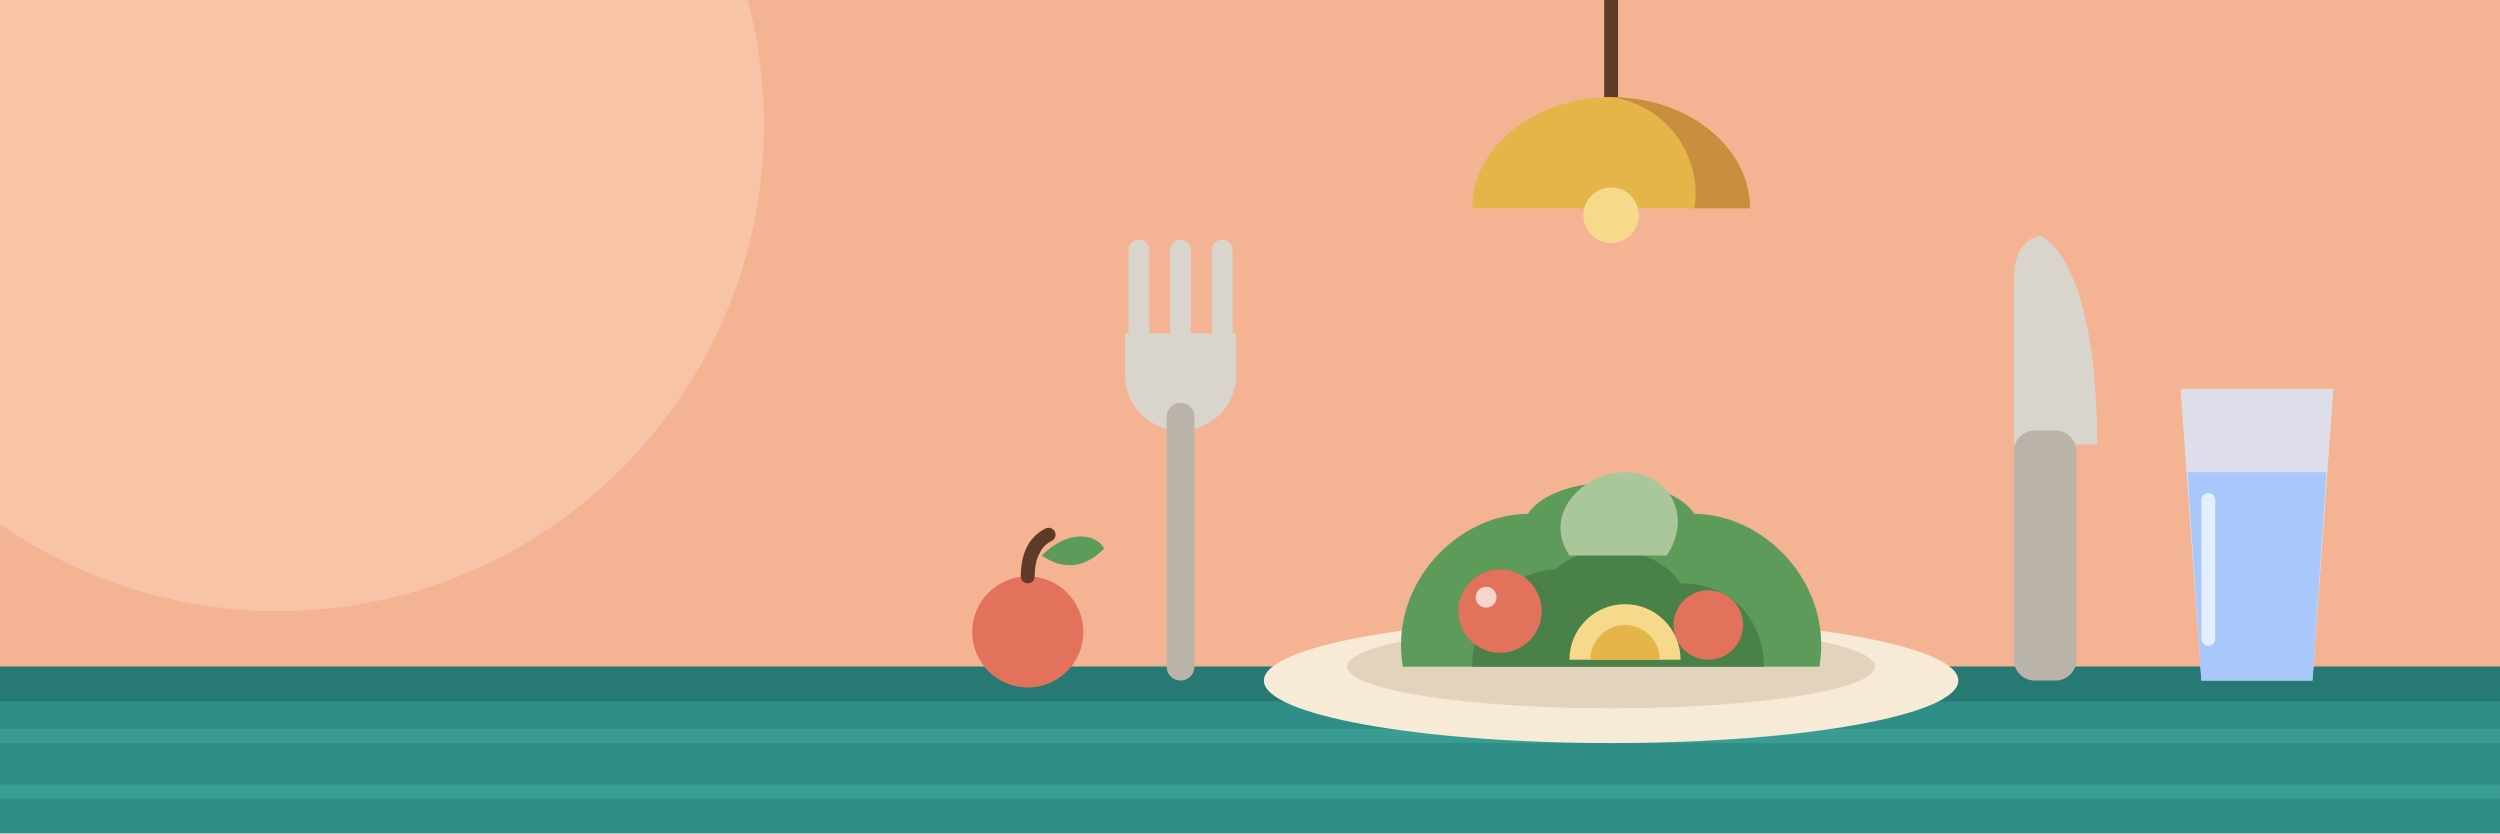
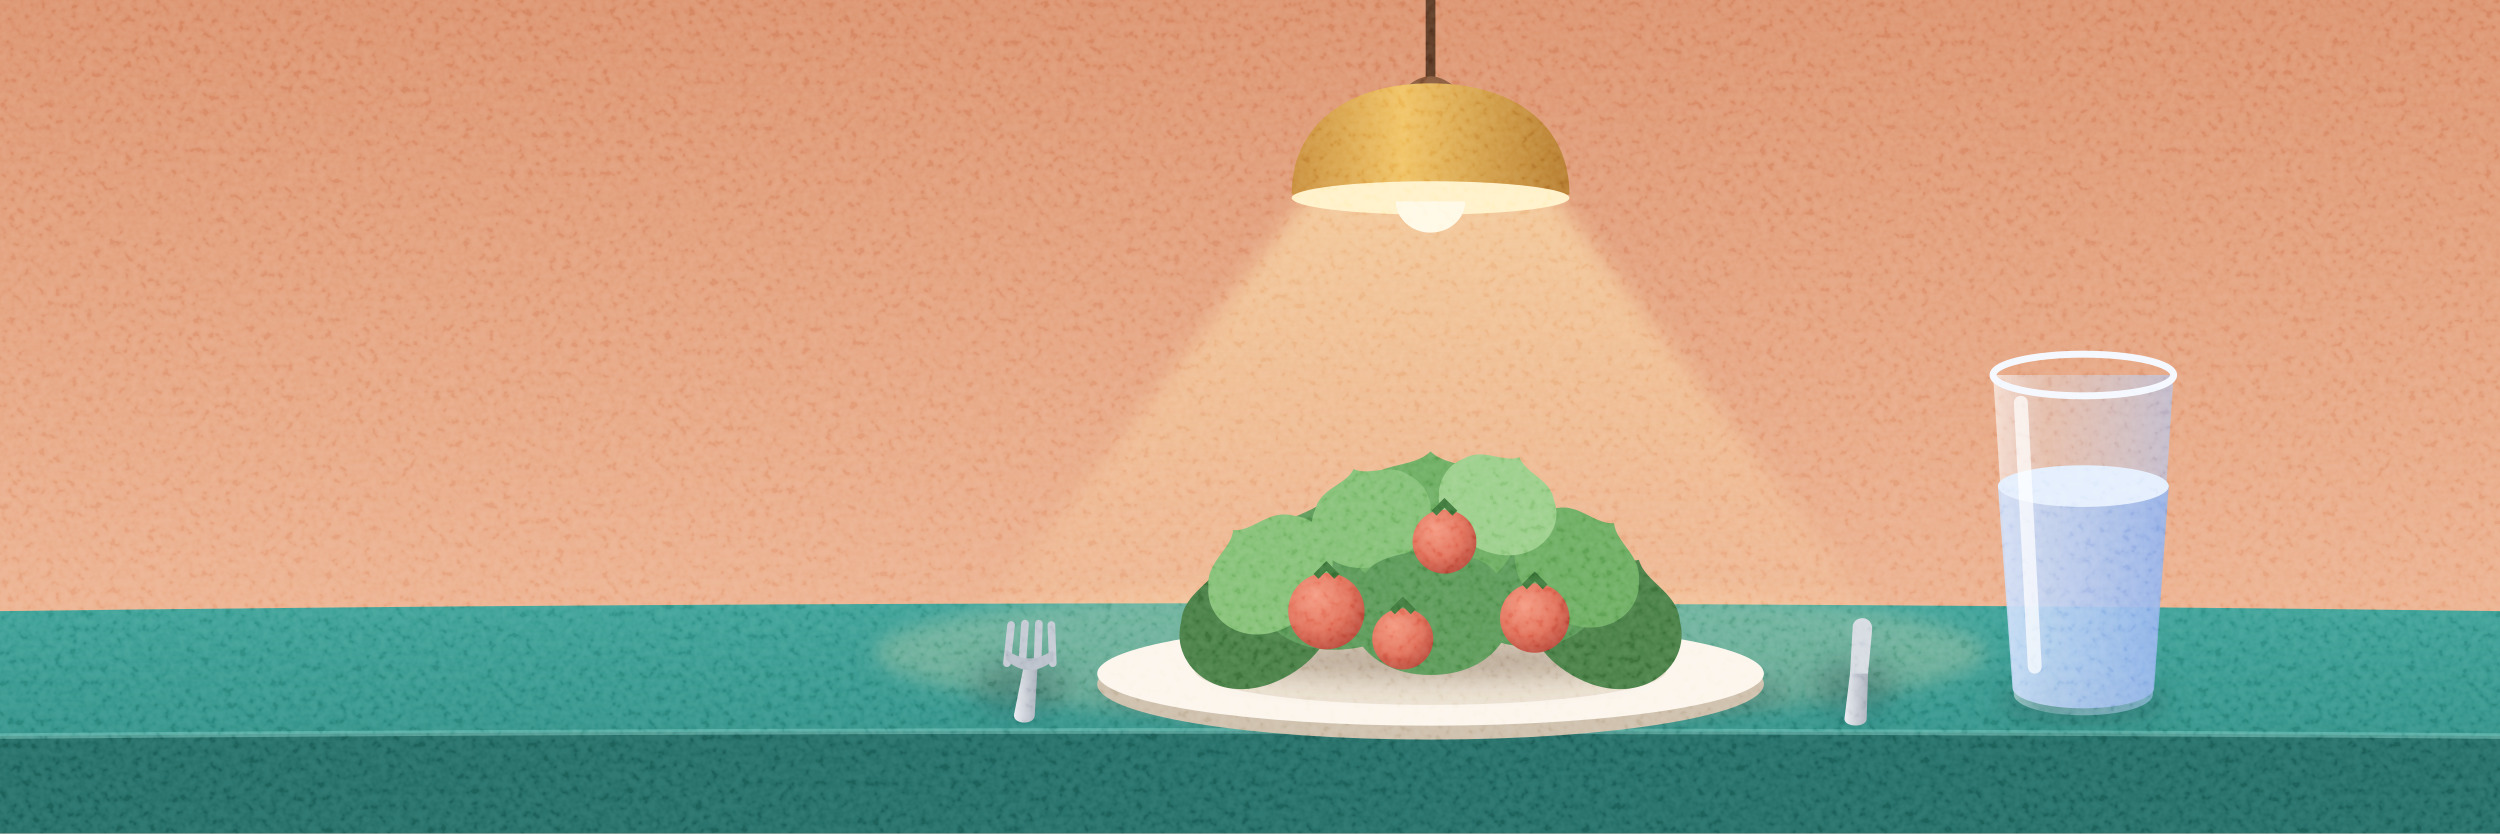
- <svg xmlns="http://www.w3.org/2000/svg" viewBox="0 0 360 120" width="360" height="120" preserveAspectRatio="xMidYMid slice">
-   <rect width="360" height="120" fill="#f4b393" />
-   <circle cx="40" cy="18" r="70" fill="#f7c4a8" />
-   <path d="M232 0v14" stroke="#5e3b26" stroke-width="2" />
-   <path d="M212 30a20 16 0 0 1 40 0z" fill="#e6b54a" />
-   <path d="M232 14a20 16 0 0 1 20 16h-8a14 14 0 0 0-12-16z" fill="#c98f3e" />
-   <circle cx="232" cy="31" r="4" fill="#f6d98b" />
-   <path d="M0 96h360v24H0z" fill="#2f8f87" />
-   <path d="M0 96h360v5H0z" fill="#277a73" />
-   <path d="M0 106h360M0 114h360" stroke="#3a9d94" stroke-width="2" />
-   <path d="M164 36v14M170 36v14M176 36v14" stroke="#d9d4cc" stroke-width="3" stroke-linecap="round" />
-   <path d="M162 48h16v6a8 8 0 0 1-16 0z" fill="#d9d4cc" />
-   <rect x="168" y="58" width="4" height="40" rx="2" fill="#b9b3aa" />
-   <path d="M290 64V40c0-4 2-6 4-6 5 3 8 14 8 30z" fill="#d9d4cc" />
-   <rect x="290" y="62" width="9" height="36" rx="3" fill="#b9b3aa" />
-   <ellipse cx="232" cy="98" rx="50" ry="9" fill="#f7ead7" />
-   <ellipse cx="232" cy="96" rx="38" ry="6" fill="#e2d3bd" />
-   <path d="M202 96c-2-12 8-22 18-22 4-6 20-6 24 0 10 0 20 10 18 22z" fill="#5d9b5a" />
-   <path d="M212 96c0-8 6-14 12-14 4-4 14-4 18 2 8 0 12 6 12 12z" fill="#4a8148" />
-   <path d="M226 80c-4-6 2-12 8-12 6 0 10 6 6 12z" fill="#a9c79a" />
-   <circle cx="216" cy="88" r="6" fill="#e2725b" />
-   <circle cx="246" cy="90" r="5" fill="#e2725b" />
-   <circle cx="214" cy="86" r="1.5" fill="#fff" opacity=".7" />
-   <path d="M226 95a8 8 0 0 1 16 0z" fill="#f6d98b" />
-   <path d="M229 95a5 5 0 0 1 10 0z" fill="#e6b54a" />
-   <circle cx="148" cy="91" r="8" fill="#e2725b" />
-   <path d="M148 83c0-3 1-5 3-6" stroke="#5e3b26" stroke-width="2" stroke-linecap="round" />
-   <path d="M150 80c4-4 8-3 9-1-3 3-6 3-9 1z" fill="#5d9b5a" />
-   <path d="M314 56h22l-3 42h-16z" fill="#dae5fa" opacity=".85" />
-   <path d="M315 68h20l-2 30h-16z" fill="#a8c7fa" />
-   <path d="M318 72v20" stroke="#fff" stroke-width="2" stroke-linecap="round" opacity=".7" />
+ <svg xmlns="http://www.w3.org/2000/svg" viewBox="0 0 360 120" width="360" height="120" preserveAspectRatio="xMidYMid slice" data-solid="89">
+   <rect width="360" height="120" fill="#e19b77" />
+   <defs>
+     <linearGradient id="wall" x1="0" y1="0" x2="0" y2="1">
+       <stop offset="0" stop-color="#dc9470" />
+       <stop offset="1" stop-color="#f2bd9c" />
+     </linearGradient>
+     <linearGradient id="beam" x1="0" y1="0" x2="0" y2="1">
+       <stop offset="0" stop-color="#ffe6b0" stop-opacity=".6" />
+       <stop offset="1" stop-color="#ffe6b0" stop-opacity="0" />
+     </linearGradient>
+     <linearGradient id="cloth" x1="0" y1="0" x2="0" y2="1">
+       <stop offset="0" stop-color="#3fa298" />
+       <stop offset="1" stop-color="#2c8880" />
+     </linearGradient>
+     <linearGradient id="lamp" x1="0" y1="0" x2="1" y2="0">
+       <stop offset="0" stop-color="#c98f3e" />
+       <stop offset=".4" stop-color="#f0c264" />
+       <stop offset="1" stop-color="#b67c30" />
+     </linearGradient>
+     <radialGradient id="tomato" cx=".4" cy=".35" r=".7" fx=".35" fy=".3">
+       <stop offset="0" stop-color="#f59a82" />
+       <stop offset=".6" stop-color="#e2725b" />
+       <stop offset="1" stop-color="#b8483a" />
+     </radialGradient>
+     <linearGradient id="glass" x1="0" y1="0" x2="1" y2="0">
+       <stop offset="0" stop-color="#ffffff" stop-opacity=".6" />
+       <stop offset=".3" stop-color="#dbe8fb" stop-opacity=".3" />
+       <stop offset="1" stop-color="#a8c7fa" stop-opacity=".6" />
+     </linearGradient>
+     <linearGradient id="water" x1="0" y1="0" x2="1" y2="0">
+       <stop offset="0" stop-color="#cfe0fb" />
+       <stop offset="1" stop-color="#8fb0ea" />
+     </linearGradient>
+     <linearGradient id="steel" x1="0" y1="0" x2="1" y2="0">
+       <stop offset="0" stop-color="#e9ecf1" />
+       <stop offset="1" stop-color="#a8afba" />
+     </linearGradient>
+     <path id="leaf" d="M0 6C-9 6-12-2-8-6C-6-9-2-8 0-10C2-8 6-9 8-6C12-2 9 6 0 6Z" />
+     <filter id="soft" x="-40%" y="-150%" width="180%" height="400%">
+       <feGaussianBlur stdDeviation="2" />
+     </filter>
+     <filter id="haze" x="-60%" y="-30%" width="220%" height="160%">
+       <feGaussianBlur stdDeviation="1.4" />
+     </filter>
+     <filter id="grain" x="0" y="0" width="100%" height="100%">
+       <feTurbulence type="fractalNoise" baseFrequency=".9" numOctaves="2" seed="7" stitchTiles="stitch" />
+       <feColorMatrix values="2.2 0 0 0 -.6  2.2 0 0 0 -.6  2.2 0 0 0 -.6  0 0 0 0 1" />
+     </filter>
+   </defs>
+   <g id="back">
+     <rect width="360" height="120" fill="url(#wall)" />
+     <path d="M190 26L136 96H276L222 26Z" fill="url(#beam)" filter="url(#haze)" />
+     <path d="M206 0V12" stroke="#5e3b26" stroke-width="1.4" />
+     <path d="M202 13Q206 9 210 13Z" fill="#8a5a3c" />
+     <path d="M186 28C186 18 194 12 206 12S226 18 226 28Q206 31 186 28Z" fill="url(#lamp)" />
+     <ellipse cx="206" cy="28.5" rx="20" ry="2.4" fill="#fff1c9" />
+     <path d="M201 29A5 4.5 0 0 0 211 29Z" fill="#fff8e6" />
+   </g>
+   <g id="mid">
+     <path d="M0 88C120 86.5 240 86.5 360 88V120H0Z" fill="url(#cloth)" />
+     <path d="M0 106C120 105 240 105 360 106V120H0Z" fill="#256f68" />
+     <path d="M0 106C120 105 240 105 360 106" fill="none" stroke="#7cc9bf" stroke-width=".8" opacity=".5" />
+     <ellipse cx="206" cy="94" rx="80" ry="10" fill="#ffe6b0" opacity=".25" filter="url(#haze)" />
+   </g>
+   <g id="near">
+     <ellipse cx="208" cy="100" rx="50" ry="3.5" fill="#123b37" opacity=".4" filter="url(#soft)" />
+     <ellipse cx="206" cy="98.5" rx="48" ry="8" fill="#cdbfab" />
+     <ellipse cx="206" cy="97" rx="48" ry="7.5" fill="#fbf5ec" />
+     <ellipse cx="206" cy="96.5" rx="34" ry="5" fill="#ece2d2" />
+     <ellipse cx="206" cy="95" rx="30" ry="2.5" fill="#5a3a20" opacity=".4" filter="url(#soft)" />
+     <g>
+       <use href="#leaf" fill="#4a8148" transform="translate(182 91) rotate(-30) scale(1.2)" />
+       <use href="#leaf" fill="#4a8148" transform="translate(230 91) rotate(30) scale(1.2)" />
+       <use href="#leaf" fill="#5d9b5a" transform="translate(194 85) rotate(-10) scale(1.4)" />
+       <use href="#leaf" fill="#5d9b5a" transform="translate(218 85) rotate(15) scale(1.3)" />
+       <use href="#leaf" fill="#6eae63" transform="translate(206 78) rotate(0) scale(1.3)" />
+       <use href="#leaf" fill="#86c178" transform="translate(184 84) rotate(-40) scale(1)" />
+       <use href="#leaf" fill="#6eae63" transform="translate(226 83) rotate(40) scale(1)" />
+       <use href="#leaf" fill="#86c178" transform="translate(198 76) rotate(-20) scale(.9)" />
+       <use href="#leaf" fill="#9ccf8c" transform="translate(215 74) rotate(25) scale(.9)" />
+       <use href="#leaf" fill="#5d9b5a" transform="translate(206 90) rotate(0) scale(1.2)" />
+     </g>
+     <g>
+       <circle cx="191" cy="88" r="5.5" fill="url(#tomato)" />
+       <path d="M189.5 83L191 81.5L192.5 83" stroke="#3f7a3c" stroke-width="1" fill="none" />
+       <circle cx="221" cy="89" r="5" fill="url(#tomato)" />
+       <path d="M219.5 84.5L221 83L222.5 84.5" stroke="#3f7a3c" stroke-width="1" fill="none" />
+       <circle cx="208" cy="78" r="4.6" fill="url(#tomato)" />
+       <path d="M206.5 73.9L208 72.4L209.5 73.9" stroke="#3f7a3c" stroke-width="1" fill="none" />
+       <circle cx="202" cy="92" r="4.4" fill="url(#tomato)" />
+       <path d="M200.5 88.1L202 86.6L203.5 88.1" stroke="#3f7a3c" stroke-width="1" fill="none" />
+     </g>
+     <ellipse cx="147" cy="99" rx="7" ry="4" fill="#123b37" opacity=".3" filter="url(#soft)" />
+     <path d="M146 103L147.4 96C147.6 95 149.4 95 149.4 96L149 103C149 104.4 146 104.4 146 103Z" fill="url(#steel)" />
+     <path d="M145 95.5L145.6 90M147.2 95.5L147.6 89.8M149.4 95.5L149.6 89.8M151.6 95.5L151.4 90" stroke="#c4cad3" stroke-width="1.1" stroke-linecap="round" />
+     <path d="M144.8 95Q148.3 98 151.8 95L151.6 93.6Q148.3 96 145 93.6Z" fill="#b9c0ca" />
+     <ellipse cx="267" cy="99" rx="6" ry="4" fill="#123b37" opacity=".3" filter="url(#soft)" />
+     <path d="M265.6 103.5L266.4 97C266.4 96 269 96 269 97L268.8 103.5C268.8 104.8 265.6 104.8 265.6 103.5Z" fill="url(#steel)" />
+     <path d="M266.4 97L266.8 90C267.2 88.6 269.6 88.6 269.6 90.6L269 97Z" fill="#d6dbe2" />
+     <ellipse cx="300" cy="101" rx="12" ry="2.5" fill="#123b37" opacity=".4" filter="url(#soft)" />
+     <path d="M287 54L290 100A10 3 0 0 0 310 100L313 54Z" fill="url(#glass)" />
+     <path d="M287.7 70L289.8 99A10.2 3 0 0 0 310.2 99L312.3 70Z" fill="url(#water)" opacity=".85" />
+     <ellipse cx="300" cy="70" rx="12.3" ry="3" fill="#e4eefc" />
+     <ellipse cx="300" cy="54" rx="13" ry="3" fill="none" stroke="#f4f8ff" stroke-width="1" />
+     <path d="M291 58L293 96" stroke="#fff" stroke-width="2" stroke-linecap="round" opacity=".7" />
+   </g>
+   <rect id="grain" width="360" height="120" filter="url(#grain)" opacity=".2" style="mix-blend-mode:soft-light" />
</svg>
